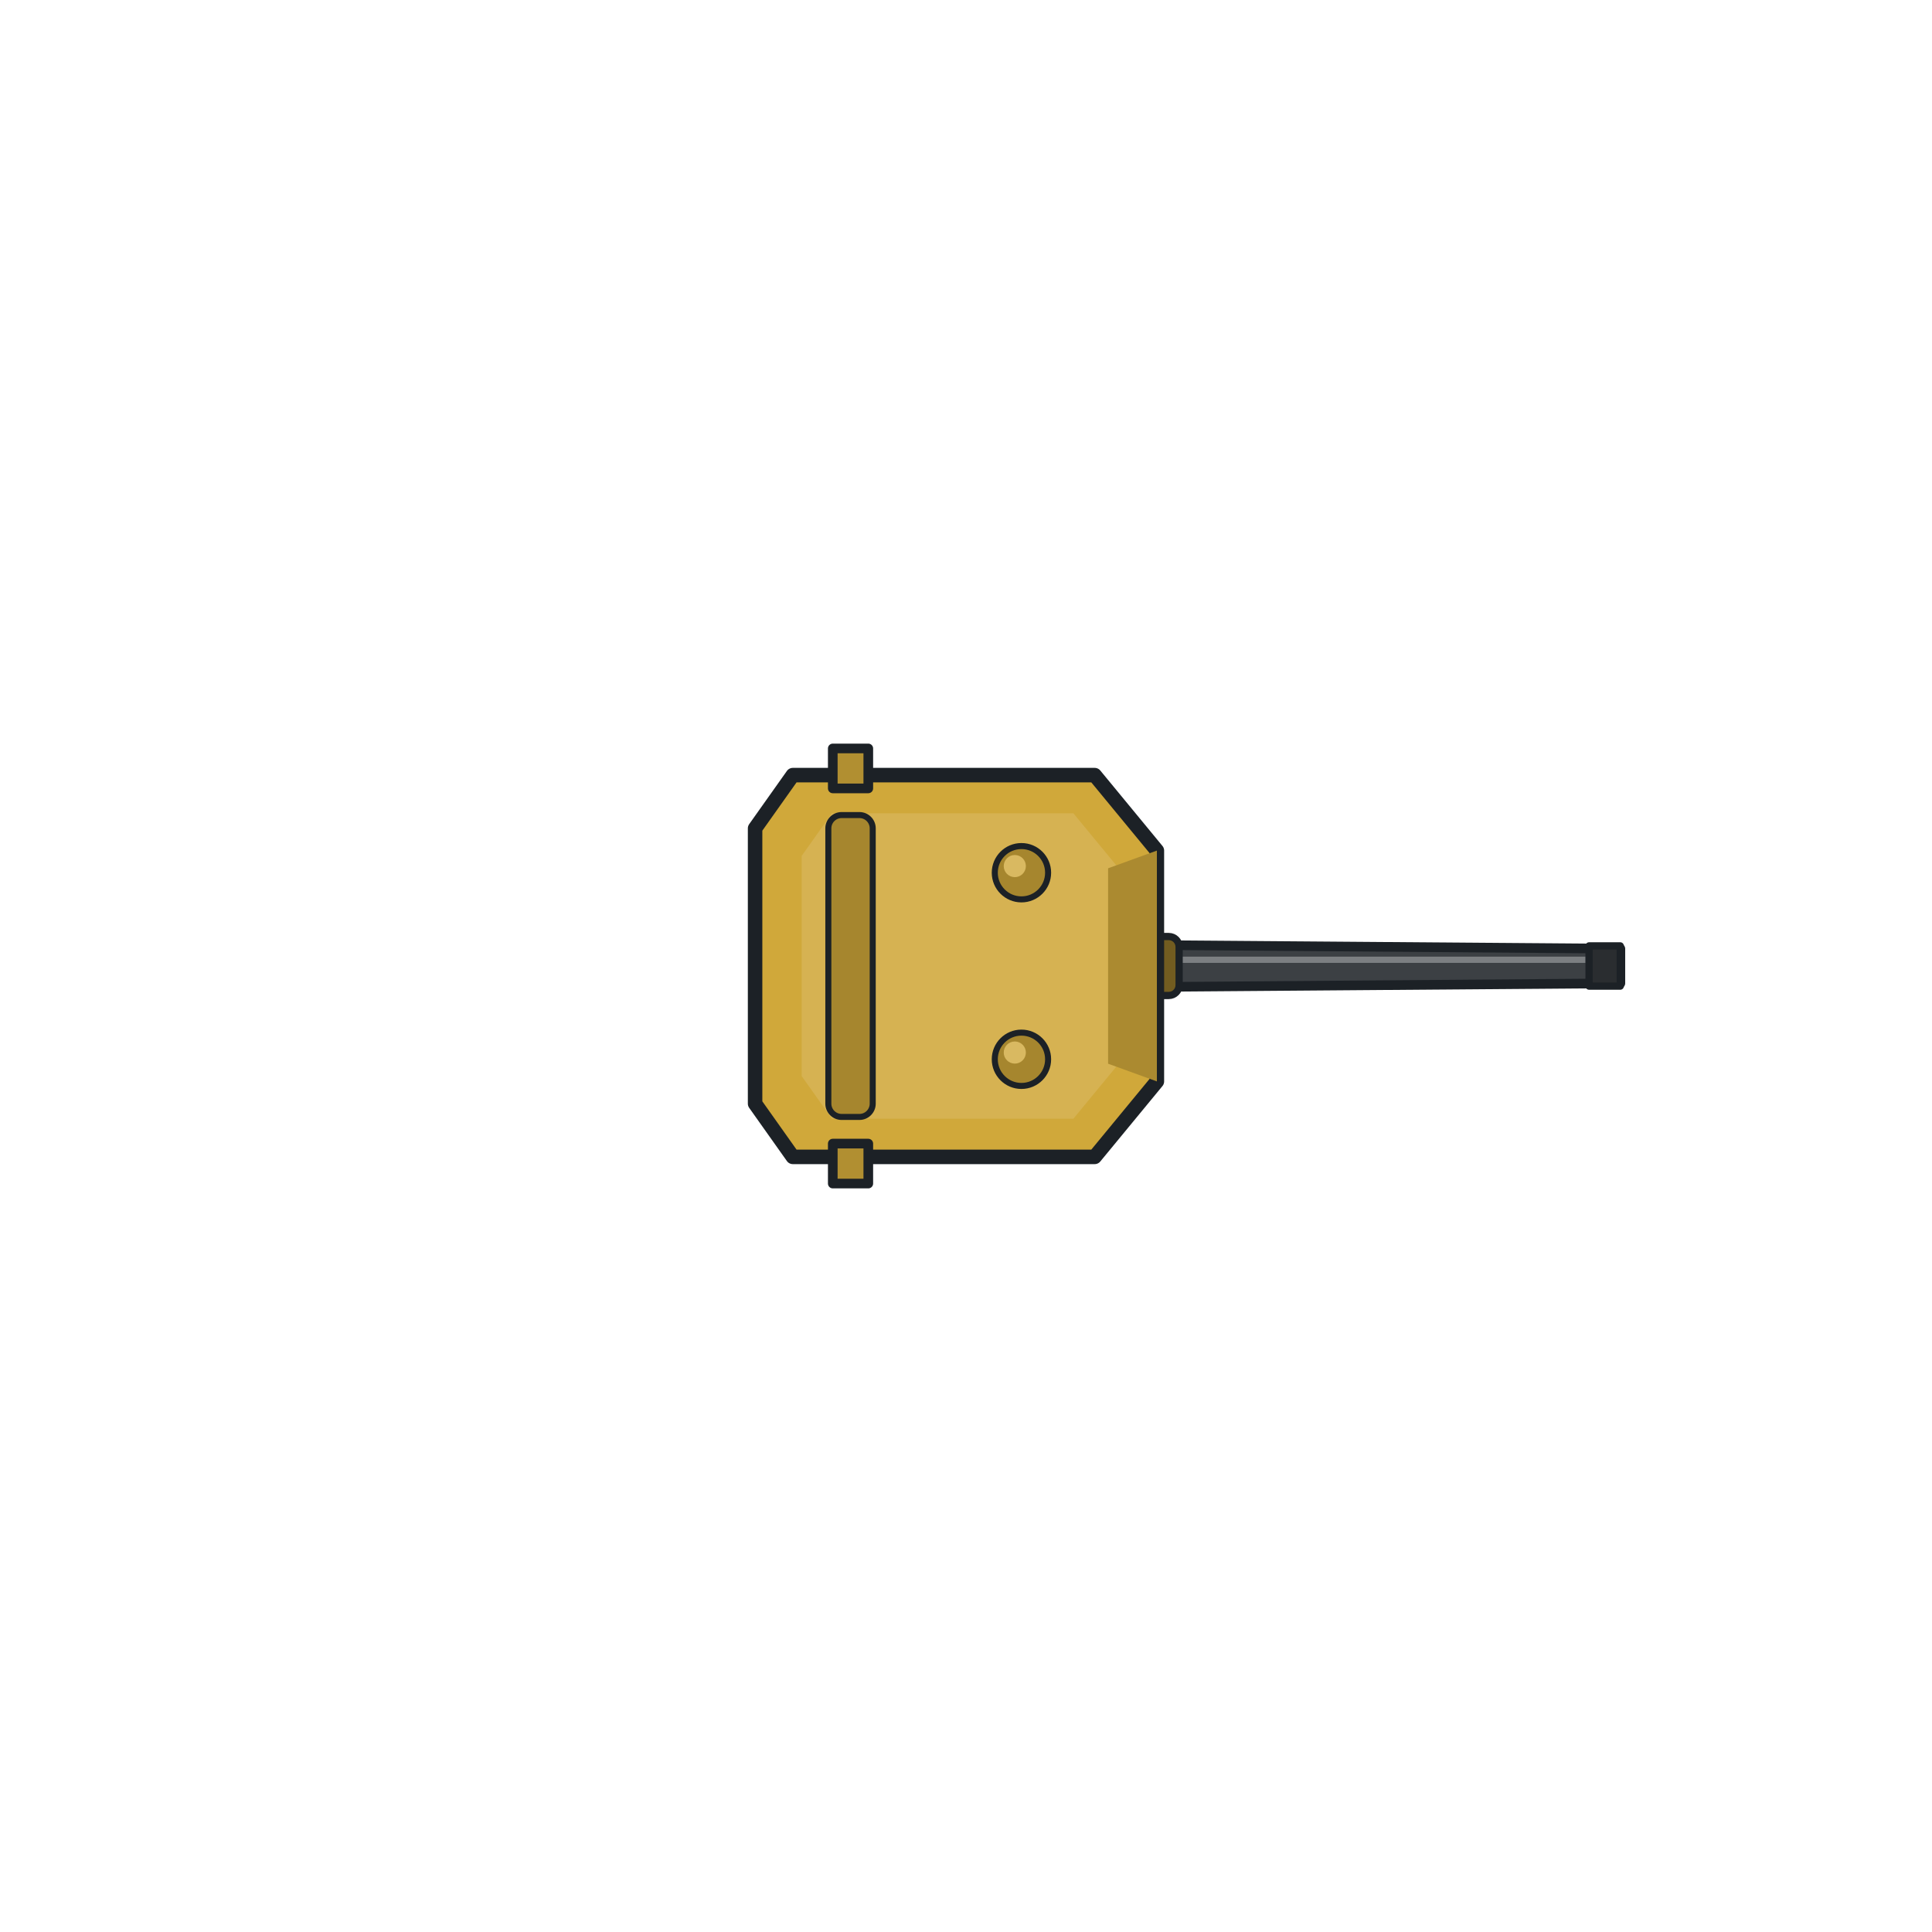
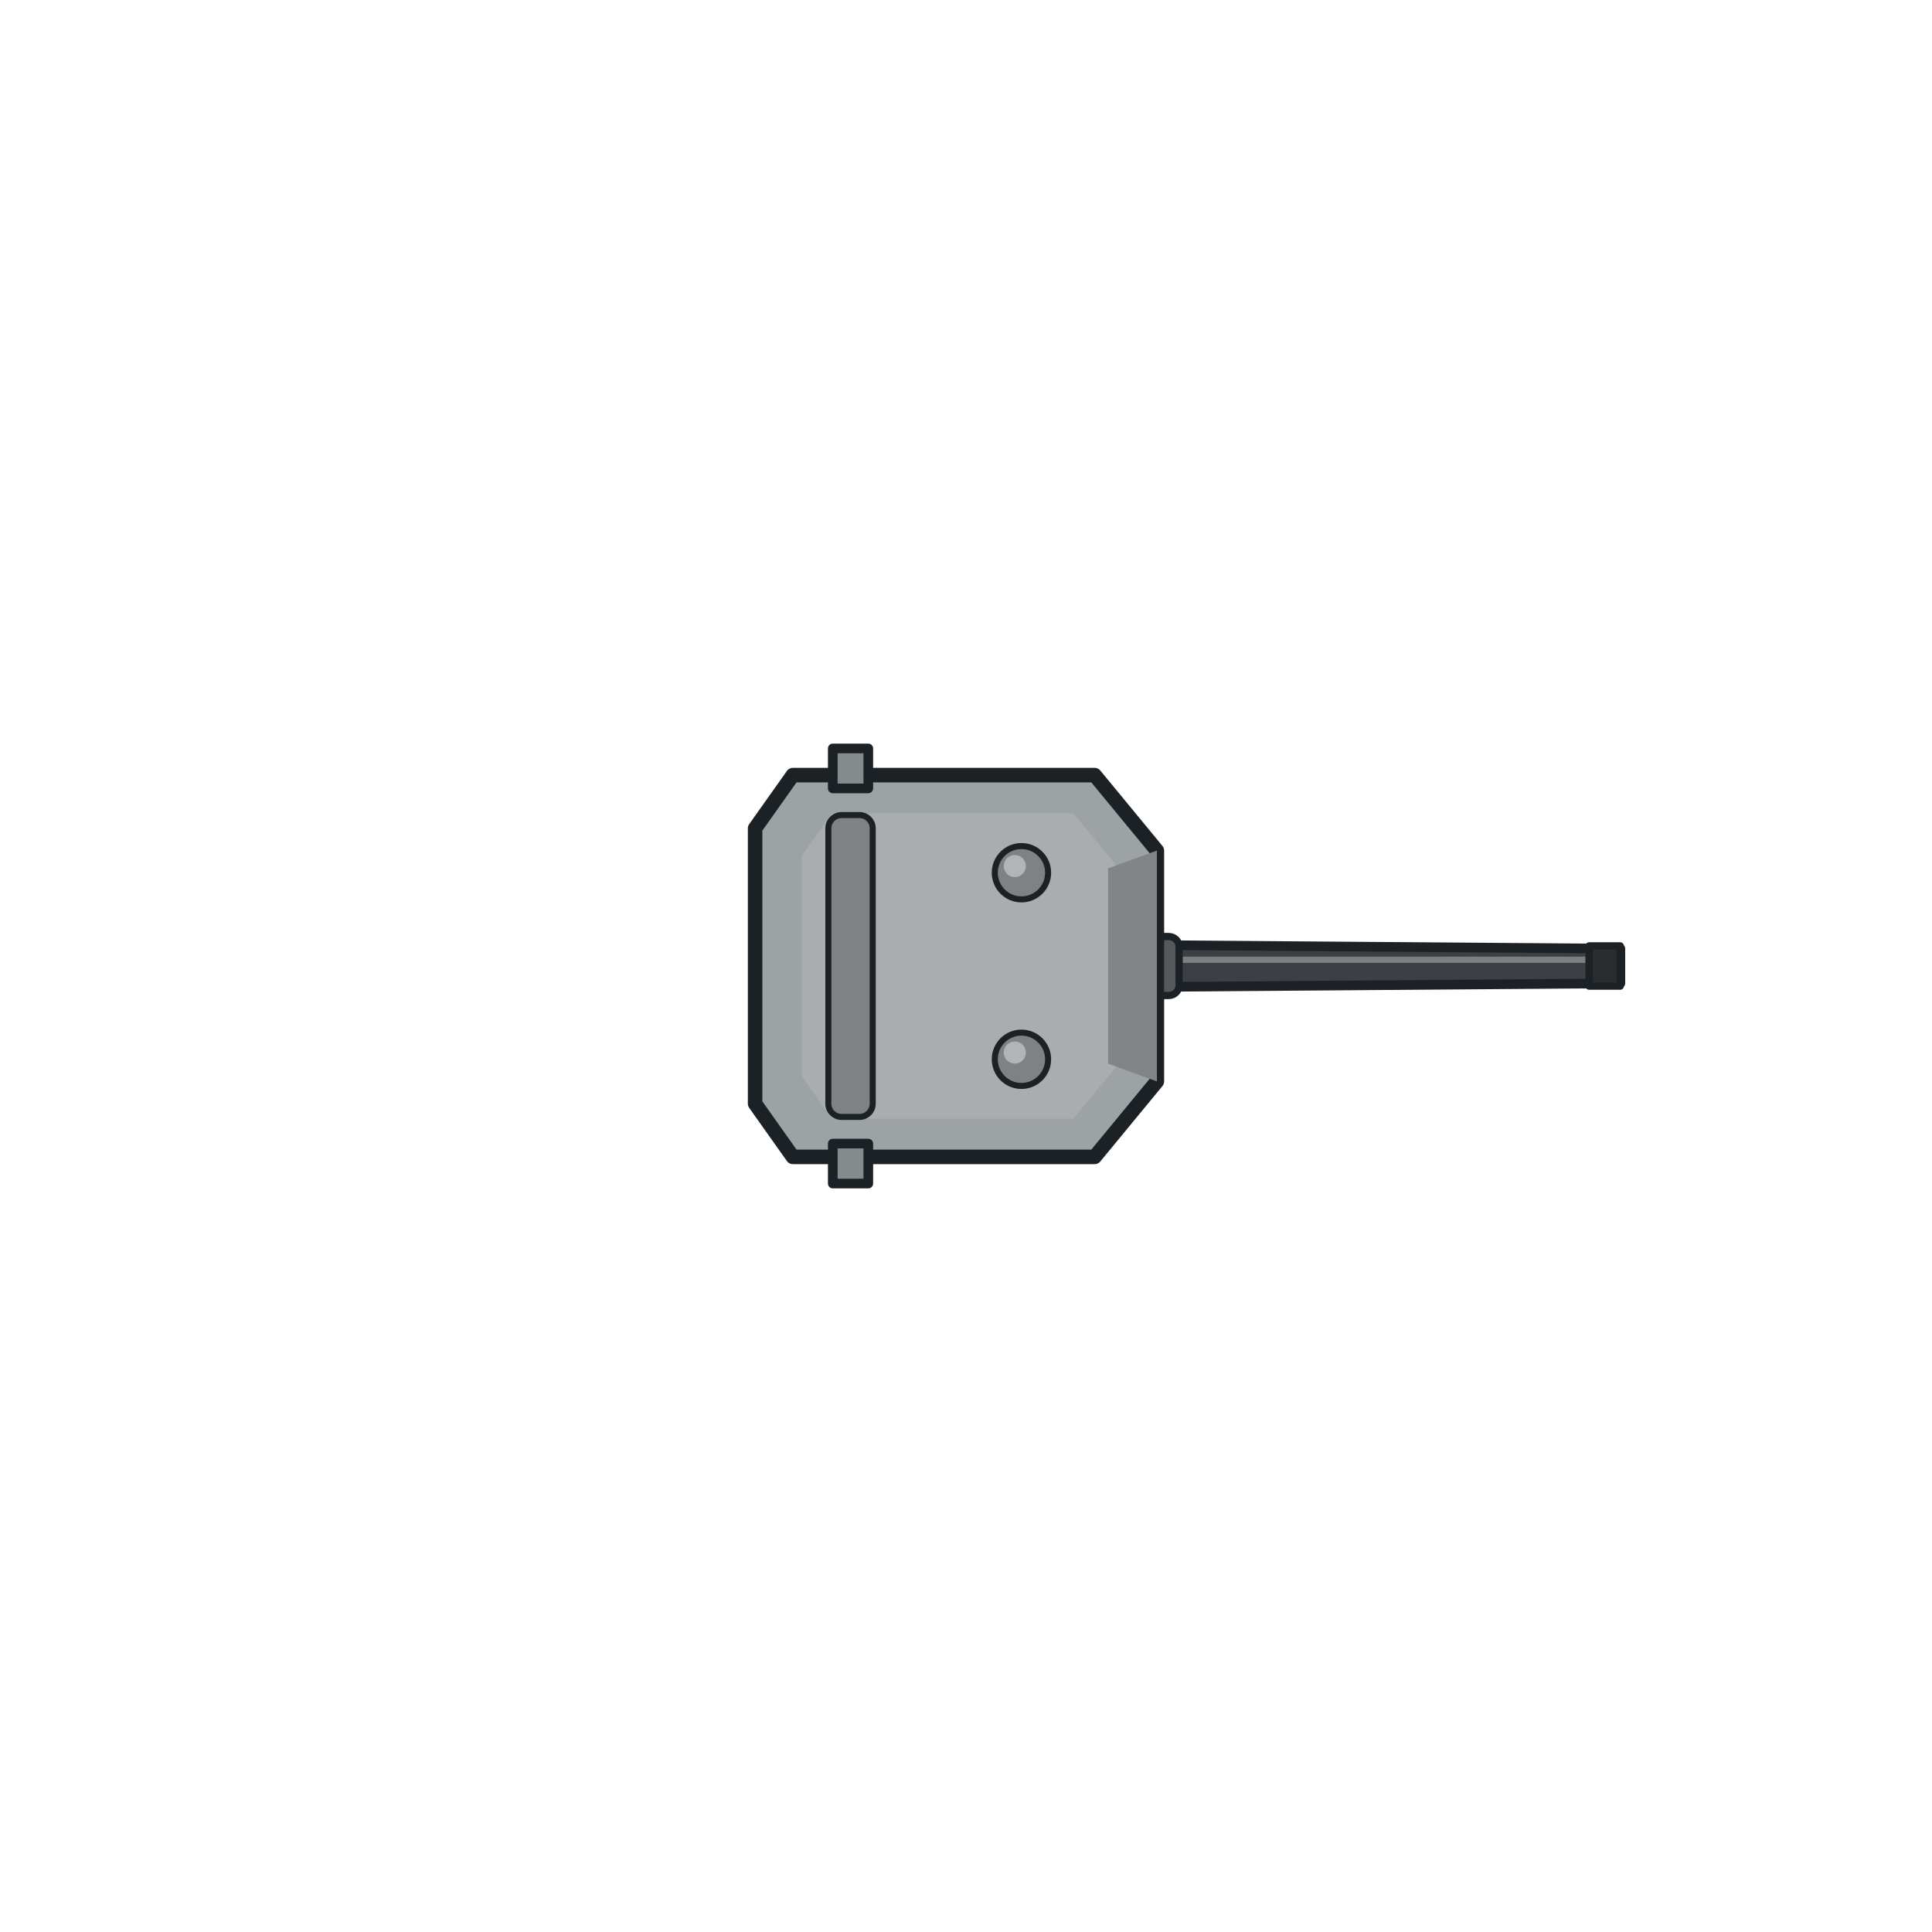
<svg xmlns="http://www.w3.org/2000/svg" width="192" height="192" viewBox="-9.6 -9.6 19.2 19.2" shape-rendering="geometricPrecision">
  <defs />
  <path d="M1.103,-0.214 L6.503,-0.172 L6.503,0.172 L1.103,0.214 Z" fill="#3c4044" stroke="#1c2126" stroke-width="0.096" stroke-linejoin="round" />
  <line x1="1.103" y1="-0.062" x2="6.158" y2="-0.062" stroke="#b1b3b4" stroke-width="0.062" stroke-opacity="0.55" />
  <rect x="6.192" y="-0.2" width="0.31" height="0.4" fill="#2a2d30" stroke="#1c2126" stroke-width="0.072" stroke-linejoin="round" />
-   <rect x="1.677" y="-0.293" width="0.441" height="0.586" rx="0.103" fill="#725c20" stroke="#1c2126" stroke-width="0.072" stroke-linejoin="round" />
-   <path d="M1.897,-1.147 L1.279,-1.897 L-1.721,-1.897 L-2.096,-1.368 L-2.096,0 L-2.096,-0 L-2.096,1.368 L-1.721,1.897 L1.279,1.897 L1.897,1.147 Z" fill="#d0a83a" stroke="#1c2126" stroke-width="0.144" stroke-linejoin="round" />
-   <path d="M1.897,-1.147 L1.279,-1.897 L-1.721,-1.897 L-2.096,-1.368 L-2.096,0 L-2.096,-0 L-2.096,1.368 L-1.721,1.897 L1.279,1.897 L1.897,1.147 Z" fill="#d6b252" transform="translate(0.044,0) scale(0.8)" />
-   <path d="M1.897,-1.147 L1.897,1.147 L1.412,0.971 L1.412,-0.971 Z" fill="#ab8a30" />
-   <path d="M-0.971,-2.162 L-0.971,-1.765 L-1.324,-1.765 L-1.324,-2.162 Z" fill="#b18f31" stroke="#1c2126" stroke-width="0.096" stroke-linejoin="round" />
-   <path d="M-0.971,1.765 L-0.971,2.162 L-1.324,2.162 L-1.324,1.765 Z" fill="#b18f31" stroke="#1c2126" stroke-width="0.096" stroke-linejoin="round" />
-   <circle cx="0.551" cy="-0.927" r="0.265" fill="#a6862e" stroke="#1c2126" stroke-width="0.06" stroke-linejoin="round" />
-   <circle cx="0.485" cy="-0.993" r="0.11" fill="#d9b961" />
-   <circle cx="0.551" cy="0.927" r="0.265" fill="#a6862e" stroke="#1c2126" stroke-width="0.06" stroke-linejoin="round" />
-   <circle cx="0.485" cy="0.86" r="0.11" fill="#d9b961" />
-   <rect x="-1.368" y="-1.5" width="0.441" height="3" rx="0.132" fill="#a6862e" stroke="#1c2126" stroke-width="0.06" stroke-linejoin="round" />
+   <rect x="1.677" y="-0.293" width="0.441" height="0.586" rx="0.103" fill="#56595b" stroke="#1c2126" stroke-width="0.072" stroke-linejoin="round" />
+   <path d="M1.897,-1.147 L1.279,-1.897 L-1.721,-1.897 L-2.096,-1.368 L-2.096,0 L-2.096,-0 L-2.096,1.368 L-1.721,1.897 L1.279,1.897 L1.897,1.147 Z" fill="#9da2a5" stroke="#1c2126" stroke-width="0.144" stroke-linejoin="round" />
+   <path d="M1.897,-1.147 L1.279,-1.897 L-1.721,-1.897 L-2.096,-1.368 L-2.096,0 L-2.096,-0 L-2.096,1.368 L-1.721,1.897 L1.279,1.897 L1.897,1.147 Z" fill="#a9adb0" transform="translate(0.044,0) scale(0.8)" />
+   <path d="M1.897,-1.147 L1.897,1.147 L1.412,0.971 L1.412,-0.971 Z" fill="#818587" />
+   <path d="M-0.971,-2.162 L-0.971,-1.765 L-1.324,-1.765 L-1.324,-2.162 Z" fill="#858a8c" stroke="#1c2126" stroke-width="0.096" stroke-linejoin="round" />
+   <path d="M-0.971,1.765 L-0.971,2.162 L-1.324,2.162 L-1.324,1.765 Z" fill="#858a8c" stroke="#1c2126" stroke-width="0.096" stroke-linejoin="round" />
+   <circle cx="0.551" cy="-0.927" r="0.265" fill="#7e8284" stroke="#1c2126" stroke-width="0.06" stroke-linejoin="round" />
+   <circle cx="0.485" cy="-0.993" r="0.11" fill="#b1b5b7" />
+   <circle cx="0.551" cy="0.927" r="0.265" fill="#7e8284" stroke="#1c2126" stroke-width="0.06" stroke-linejoin="round" />
+   <circle cx="0.485" cy="0.86" r="0.11" fill="#b1b5b7" />
+   <rect x="-1.368" y="-1.5" width="0.441" height="3" rx="0.132" fill="#7e8284" stroke="#1c2126" stroke-width="0.06" stroke-linejoin="round" />
</svg>
